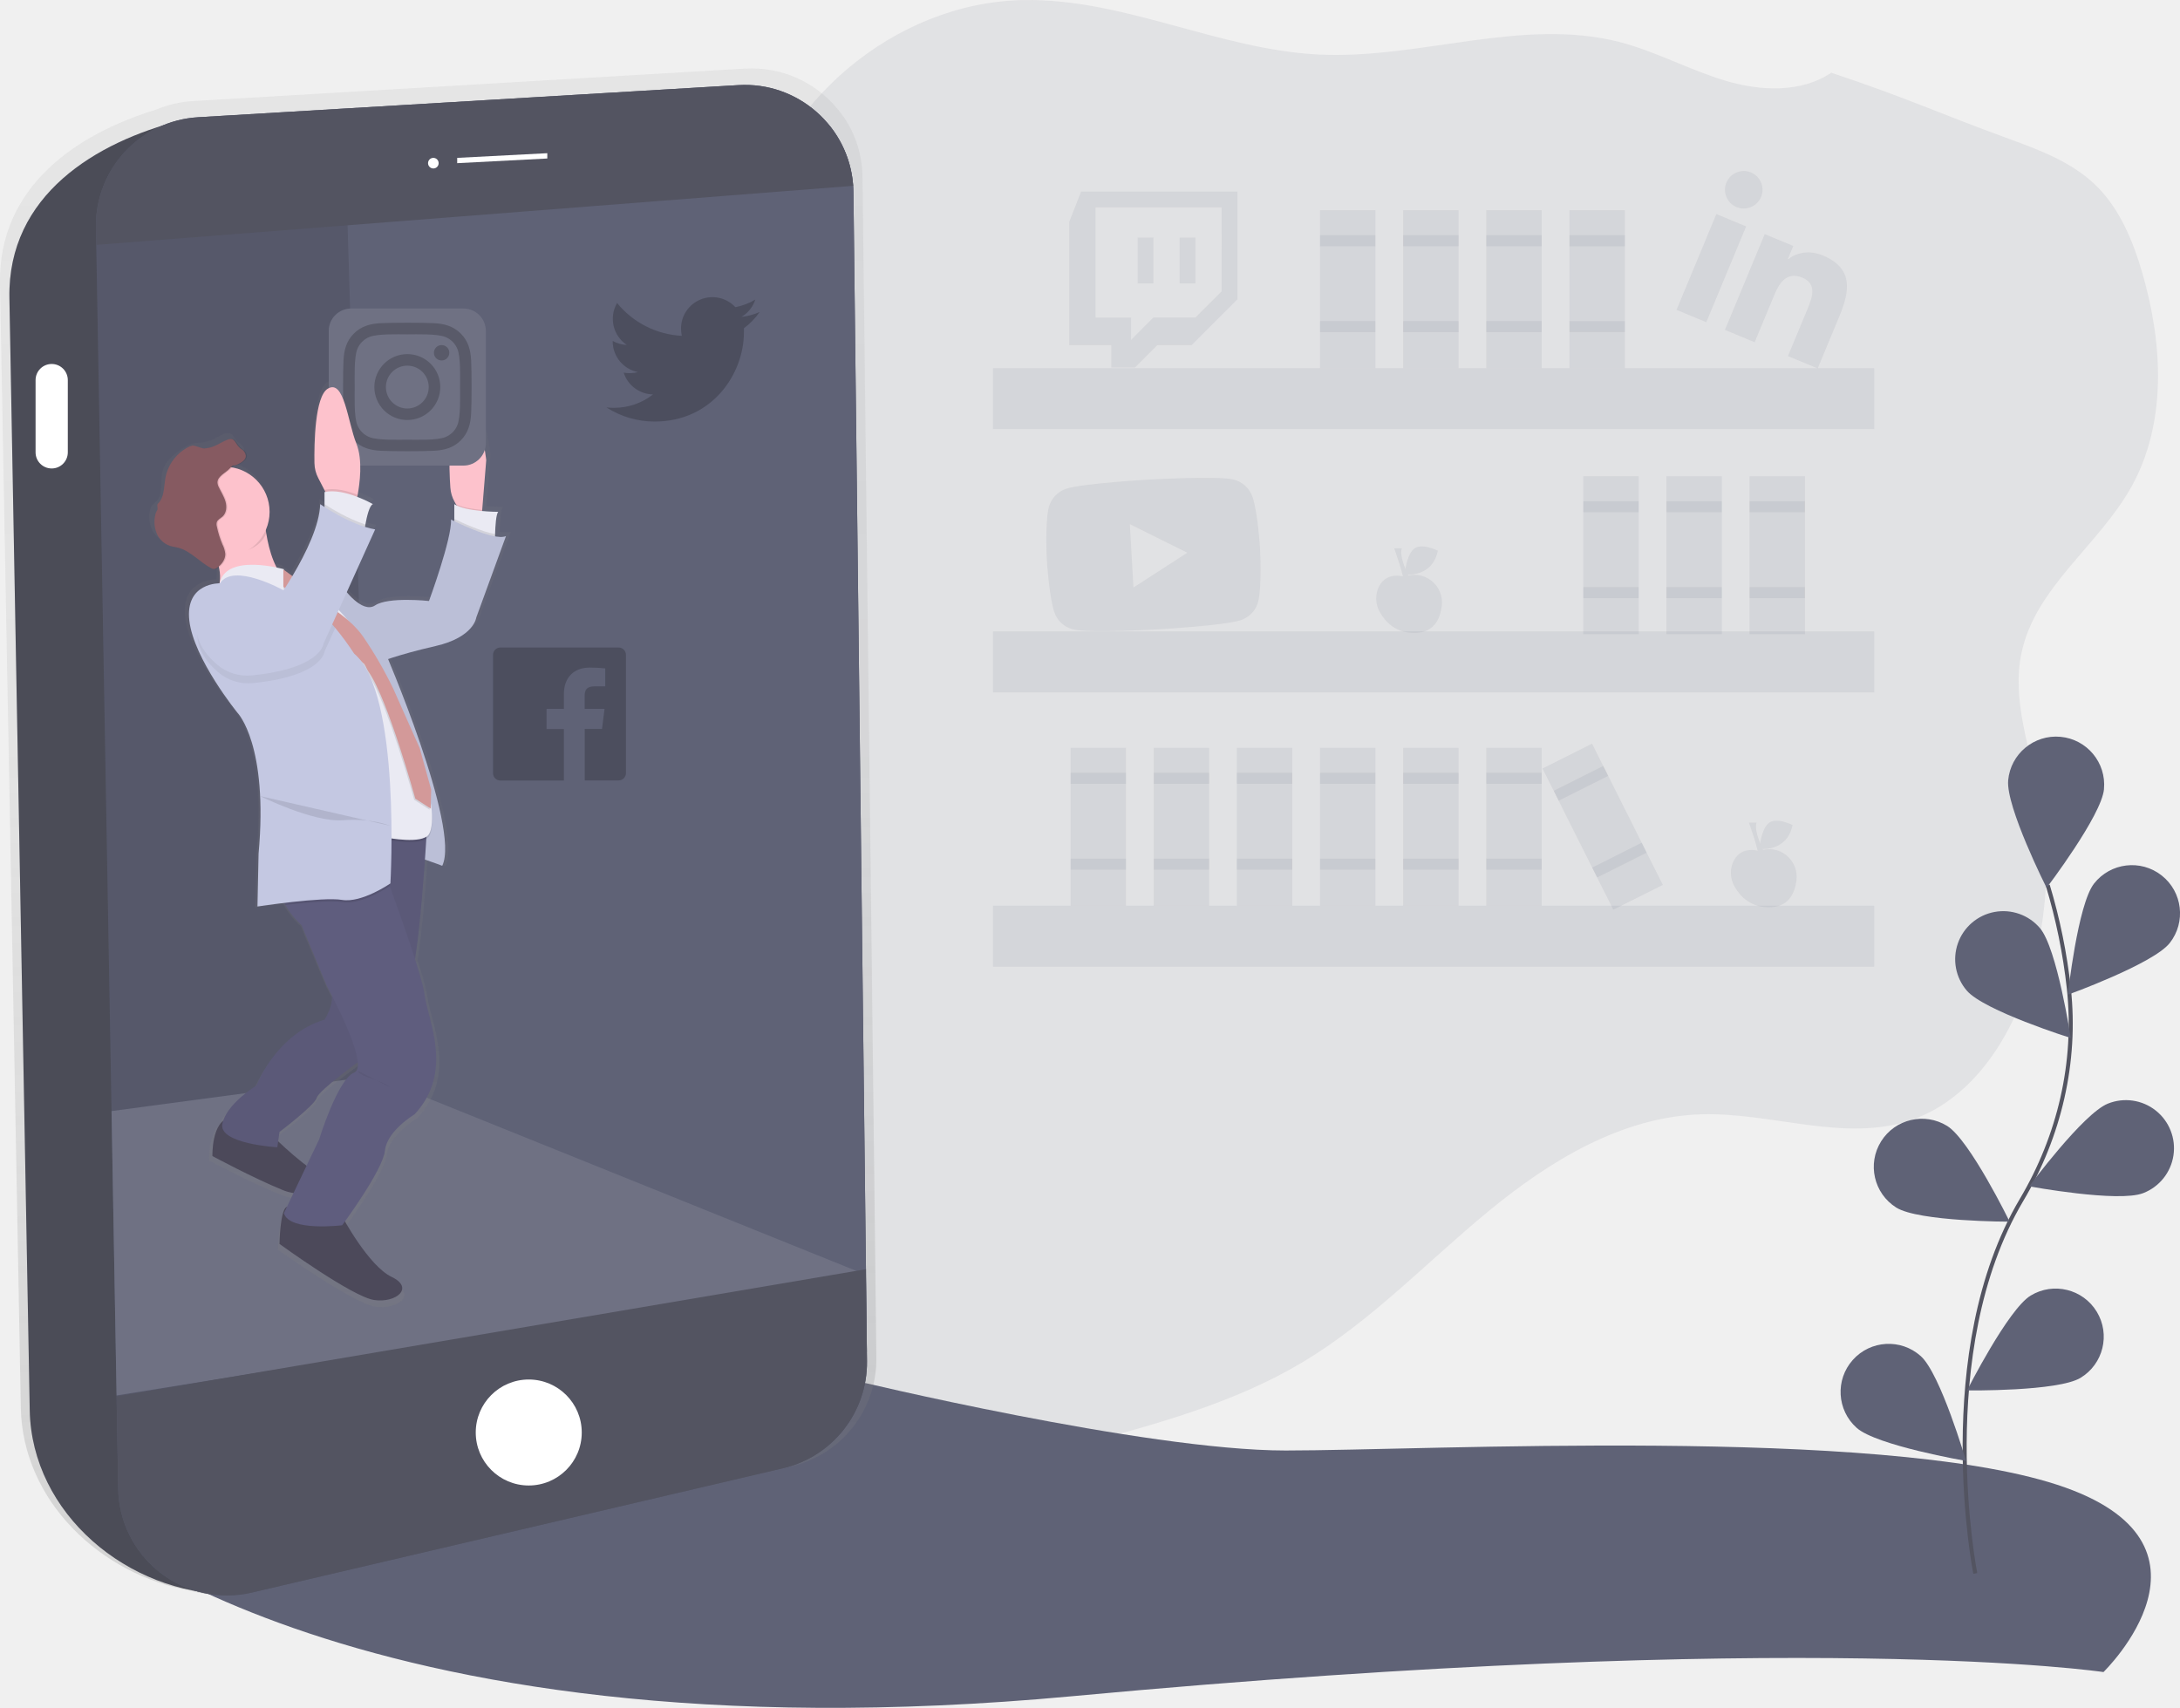
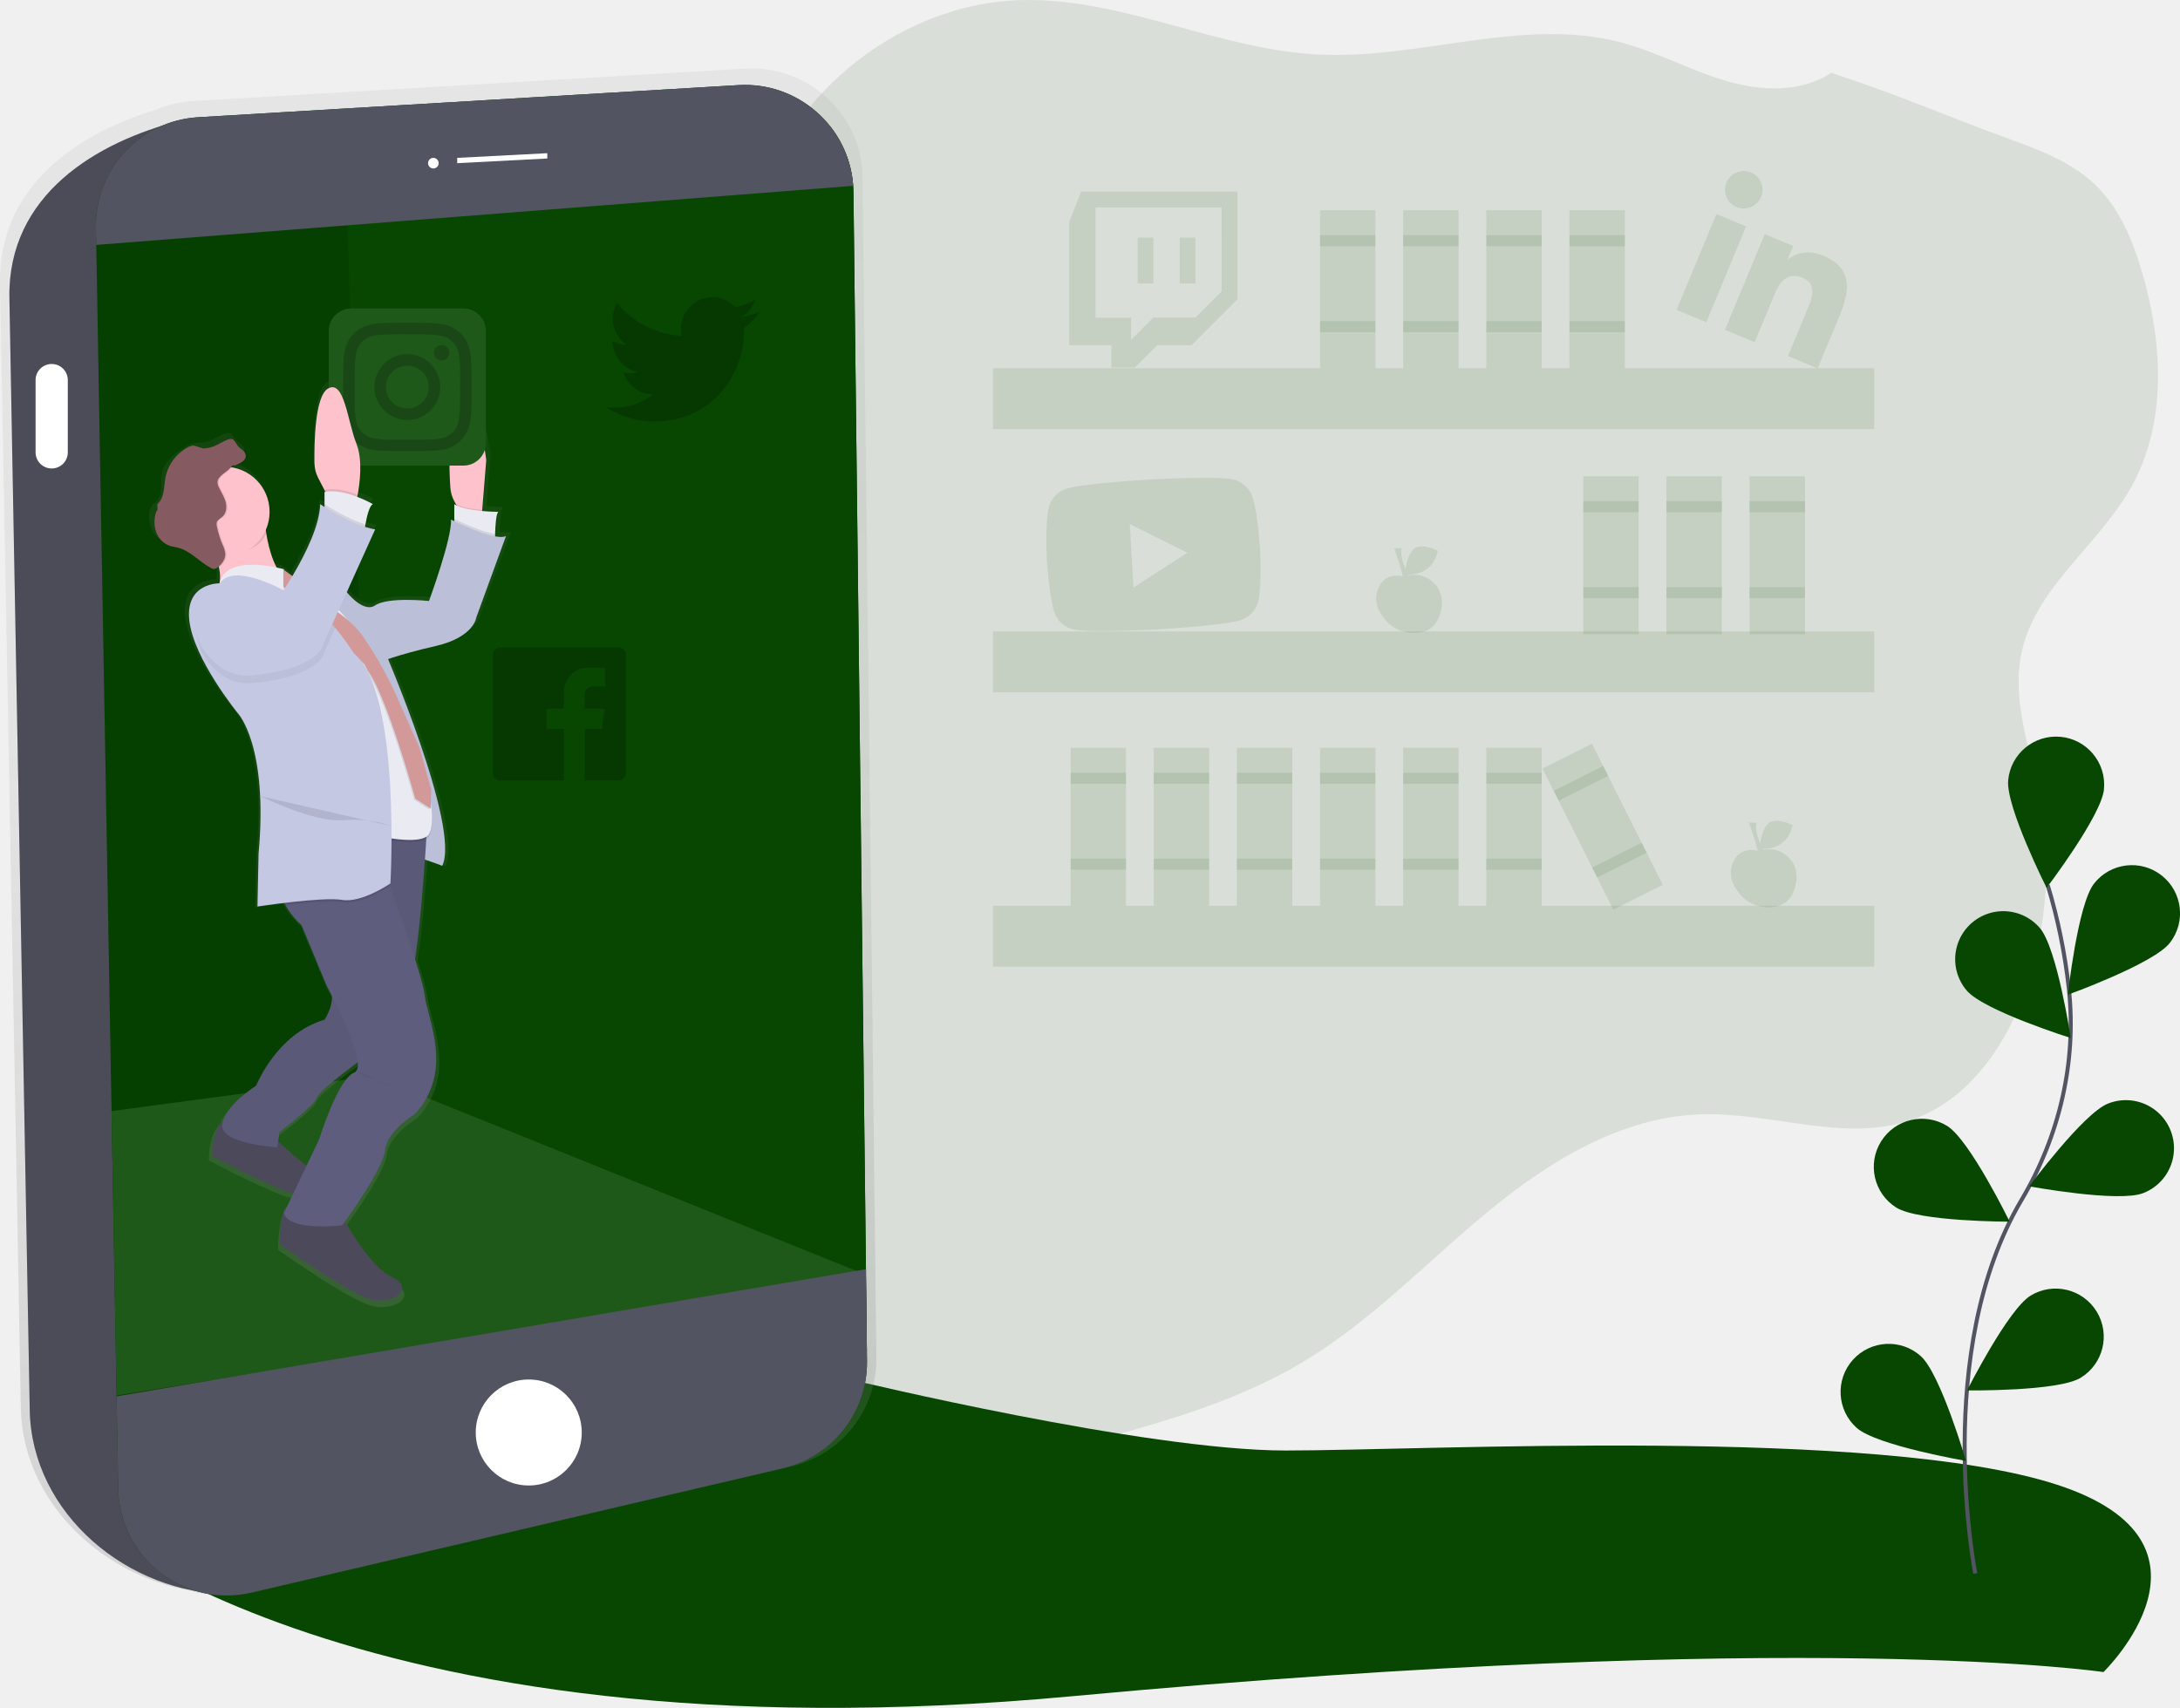
<svg xmlns="http://www.w3.org/2000/svg" xmlns:xlink="http://www.w3.org/1999/xlink" data-name="Layer 1" width="1082.19" height="847.94" viewBox="0 0 1082.19 847.94">
  <defs>
    <linearGradient id="a" x1="276.42" y1="818" x2="276.42" y2="60" gradientUnits="userSpaceOnUse">
      <stop offset="0" stop-color="gray" stop-opacity=".25" />
      <stop offset=".54" stop-color="gray" stop-opacity=".12" />
      <stop offset="1" stop-color="gray" stop-opacity=".1" />
    </linearGradient>
    <linearGradient id="b" x1="891.13" y1="675.02" x2="891.13" y2="214.93" gradientTransform="matrix(-1 0 0 1 1114 0)" xlink:href="#a" />
  </defs>
-   <path d="M909.2 36.16c37.27 12.37 51.62 19.46 88.51 32.93 15.11 5.52 30.64 11.41 42.27 22.52 12.21 11.67 18.87 27.95 23.58 44.17 10.1 34.82 12.19 74.1-5.42 105.79-16.11 29-47.49 49.78-54.54 82.18-5.2 23.89 4.26 48.17 8.9 72.17a184.8 184.8 0 01-6.35 93.79c-9.69 28.64-28.59 56.43-57.16 66.3-33.23 11.47-69.43-3.86-104.57-2.76-39.43 1.24-75.24 23.14-105.67 48.24s-57.89 54.24-91.65 74.55c-34.43 20.69-73.83 31.26-112.65 41.6-21.59 5.75-43.41 11.53-65.74 12.27-24.69.82-49.33-4.61-72.37-13.54-42.71-16.54-80.4-45.17-109.34-80.67-16.84-20.65-31.41-47.31-24.05-72.91 5.35-18.6 21-32 33-47.17 31.94-40.17 38.93-98.64 17.36-145.21-10.93-23.6-28.17-43.58-43.46-64.62s-29.13-44.43-31.5-70.33 9.64-54.65 33.65-64.64c29.45-12.24 71.25 3.84 90.26-21.78 7.2-9.71 8.12-22.5 10.32-34.38C384.29 51.68 444.1 1.12 508.1.02c49.92-.86 97 24.71 146.85 27.07 50.09 2.37 100.96-18.73 149.46-6.12 17.79 4.69 34.17 13.69 51.79 19s38 6.31 53.18-4.07" fill="#5f6276" opacity=".1" />
-   <path fill="#5f6276" opacity=".1" d="M492.93 182.79h437.49v30.27H492.93zm0 130.7h437.49v30.27H492.93zm0 136.2h437.49v30.27H492.93z" />
-   <path fill="#5f6276" opacity=".1" d="M655.27 104.38h27.51v78.42h-27.51z" />
-   <path fill="#5f6276" opacity=".1" d="M655.27 116.76h27.51v5.5h-27.51zm0 42.65h27.51v5.5h-27.51zm41.28-55.03h27.51v78.42h-27.51z" />
-   <path fill="#5f6276" opacity=".1" d="M696.55 116.76h27.51v5.5h-27.51zm0 42.65h27.51v5.5h-27.51zm41.27-55.03h27.51v78.42h-27.51z" />
-   <path fill="#5f6276" opacity=".1" d="M737.82 116.76h27.51v5.5h-27.51zm0 42.65h27.51v5.5h-27.51zm41.27-55.03h27.51v78.42h-27.51z" />
-   <path fill="#5f6276" opacity=".1" d="M779.09 116.76h27.51v5.5h-27.51zm0 42.65h27.51v5.5h-27.51zm-13.365 222.142l24.591-12.331 35.15 70.101-24.591 12.33z" />
-   <path fill="#5f6276" opacity=".1" d="M771.276 392.623l24.592-12.33 2.465 4.916-24.592 12.33zm19.118 38.117l24.592-12.331 2.465 4.916-24.592 12.33zm-4.424-194.29h27.51v78.42h-27.51z" />
-   <path fill="#5f6276" opacity=".1" d="M785.97 248.83h27.51v5.5h-27.51zm0 42.65h27.51v5.5h-27.51zm41.27-55.03h27.51v78.42h-27.51z" />
-   <path fill="#5f6276" opacity=".1" d="M827.24 248.83h27.51v5.5h-27.51zm0 42.65h27.51v5.5h-27.51zm41.27-55.03h27.51v78.42h-27.51z" />
-   <path fill="#5f6276" opacity=".1" d="M868.51 248.83h27.51v5.5h-27.51zm0 42.65h27.51v5.5h-27.51zm-337.05 79.79h27.51v78.42h-27.51z" />
-   <path fill="#5f6276" opacity=".1" d="M531.46 383.65h27.51v5.5h-27.51zm0 42.65h27.51v5.5h-27.51zm41.27-55.03h27.51v78.42h-27.51z" />
-   <path fill="#5f6276" opacity=".1" d="M572.73 383.65h27.51v5.5h-27.51zm0 42.65h27.51v5.5h-27.51zM614 371.27h27.51v78.42H614z" />
-   <path fill="#5f6276" opacity=".1" d="M614 383.65h27.51v5.5H614zm0 42.65h27.51v5.5H614zm41.27-55.03h27.51v78.42h-27.51z" />
-   <path fill="#5f6276" opacity=".1" d="M655.27 383.65h27.51v5.5h-27.51zm0 42.65h27.51v5.5h-27.51zm41.28-55.03h27.51v78.42h-27.51z" />
-   <path fill="#5f6276" opacity=".1" d="M696.55 383.65h27.51v5.5h-27.51zm0 42.65h27.51v5.5h-27.51zm41.27-55.03h27.51v78.42h-27.51z" />
-   <path fill="#5f6276" opacity=".1" d="M737.82 383.65h27.51v5.5h-27.51zm0 42.65h27.51v5.5h-27.51z" />
-   <g opacity=".1" fill="#5f6276">
+   <path d="M909.2 36.16c37.27 12.37 51.62 19.46 88.51 32.93 15.11 5.52 30.64 11.41 42.27 22.52 12.21 11.67 18.87 27.95 23.58 44.17 10.1 34.82 12.19 74.1-5.42 105.79-16.11 29-47.49 49.78-54.54 82.18-5.2 23.89 4.26 48.17 8.9 72.17a184.8 184.8 0 01-6.35 93.79c-9.69 28.64-28.59 56.43-57.16 66.3-33.23 11.47-69.43-3.86-104.57-2.76-39.43 1.24-75.24 23.14-105.67 48.24s-57.89 54.24-91.65 74.55c-34.43 20.69-73.83 31.26-112.65 41.6-21.59 5.75-43.41 11.53-65.74 12.27-24.69.82-49.33-4.61-72.37-13.54-42.71-16.54-80.4-45.17-109.34-80.67-16.84-20.65-31.41-47.31-24.05-72.91 5.35-18.6 21-32 33-47.17 31.94-40.17 38.93-98.64 17.36-145.21-10.93-23.6-28.17-43.58-43.46-64.62s-29.13-44.43-31.5-70.33 9.64-54.65 33.65-64.64c29.45-12.24 71.25 3.84 90.26-21.78 7.2-9.71 8.12-22.5 10.32-34.38C384.29 51.68 444.1 1.12 508.1.02c49.92-.86 97 24.71 146.85 27.07 50.09 2.37 100.96-18.73 149.46-6.12 17.79 4.69 34.17 13.69 51.79 19s38 6.31 53.18-4.07" fill="#074701" opacity=".1" />
+   <path fill="#074701" opacity=".1" d="M492.93 182.79h437.49v30.27H492.93zm0 130.7h437.49v30.27H492.93zm0 136.2h437.49v30.27H492.93z" />
+   <path fill="#074701" opacity=".1" d="M655.27 104.38h27.51v78.42h-27.51z" />
+   <path fill="#074701" opacity=".1" d="M655.27 116.76h27.51v5.5h-27.51zm0 42.65h27.51v5.5h-27.51zm41.28-55.03h27.51v78.42h-27.51z" />
+   <path fill="#074701" opacity=".1" d="M696.55 116.76h27.51v5.5h-27.51zm0 42.65h27.51v5.5h-27.51zm41.27-55.03h27.51v78.42h-27.51z" />
+   <path fill="#074701" opacity=".1" d="M737.82 116.76h27.51v5.5h-27.51zm0 42.65h27.51v5.5h-27.51zm41.27-55.03h27.51v78.42h-27.51z" />
+   <path fill="#074701" opacity=".1" d="M779.09 116.76h27.51v5.5h-27.51zm0 42.65h27.51v5.5h-27.51zm-13.365 222.142l24.591-12.331 35.15 70.101-24.591 12.33z" />
+   <path fill="#074701" opacity=".1" d="M771.276 392.623l24.592-12.33 2.465 4.916-24.592 12.33zm19.118 38.117l24.592-12.331 2.465 4.916-24.592 12.33zm-4.424-194.29h27.51v78.42h-27.51z" />
+   <path fill="#074701" opacity=".1" d="M785.97 248.83h27.51v5.5h-27.51zm0 42.65h27.51v5.5h-27.51zm41.27-55.03h27.51v78.42h-27.51z" />
+   <path fill="#074701" opacity=".1" d="M827.24 248.83h27.51v5.5h-27.51zm0 42.65h27.51v5.5h-27.51zm41.27-55.03h27.51v78.42h-27.51z" />
+   <path fill="#074701" opacity=".1" d="M868.51 248.83h27.51v5.5h-27.51zm0 42.65h27.51v5.5h-27.51zm-337.05 79.79h27.51v78.42h-27.51z" />
+   <path fill="#074701" opacity=".1" d="M531.46 383.65h27.51v5.5h-27.51zm0 42.65h27.51v5.5h-27.51zm41.27-55.03h27.51v78.42h-27.51z" />
+   <path fill="#074701" opacity=".1" d="M572.73 383.65h27.51v5.5h-27.51zm0 42.65h27.51v5.5h-27.51zM614 371.27h27.51v78.42H614z" />
+   <path fill="#074701" opacity=".1" d="M614 383.65h27.51v5.5H614zm0 42.65h27.51v5.5H614zm41.27-55.03h27.51v78.42h-27.51z" />
+   <path fill="#074701" opacity=".1" d="M655.27 383.65h27.51v5.5h-27.51zm0 42.65h27.51v5.5h-27.51zm41.28-55.03h27.51v78.42h-27.51z" />
+   <path fill="#074701" opacity=".1" d="M696.55 383.65h27.51v5.5h-27.51zm0 42.65h27.51v5.5h-27.51zm41.27-55.03h27.51v78.42h-27.51z" />
+   <path fill="#074701" opacity=".1" d="M737.82 383.65h27.51v5.5h-27.51zm0 42.65h27.51v5.5h-27.51z" />
+   <g opacity=".1" fill="#074701">
    <path d="M697.1 286.36s-8.34-2.83-12.36 4.52a13.41 13.41 0 00.18 12.91c2.64 4.77 8.07 11 18.37 10.41 8.73-.47 11.64-7.13 12.43-13.33a13.7 13.7 0 00-18.19-14.66z" />
    <path d="M686.66 304.45a13.41 13.41 0 01-.18-12.91c4-7.35 12.36-4.52 12.36-4.52l.43-.15a13.57 13.57 0 019.8.22 13.58 13.58 0 00-11.57-1.1l-.43.15s-8.34-2.83-12.36 4.52a13.41 13.41 0 00.18 12.91 20 20 0 009.43 8.93 20.68 20.68 0 01-7.66-8.05z" opacity=".1" />
    <path d="M692.77 289.89s3.09 2.43 10.61 0" opacity=".2" />
    <path d="M692.1 272.22s5.3 14.36 4.86 18.12l4.2-.44s-7.07-12.59-5.3-17.68z" />
    <path d="M692.1 272.22s5.3 14.36 4.86 18.12l4.2-.44s-7.07-12.59-5.3-17.68z" opacity=".2" />
    <path d="M713.75 273.42s-8.35-4.27-12.08-.74-4.31 12.54-4.31 12.54 13.61 1.87 16.39-11.8z" />
    <path d="M713.75 273.42s-8.35-4.27-12.08-.74-4.31 12.54-4.31 12.54 13.61 1.87 16.39-11.8z" opacity=".1" />
    <path d="M697.36 285.22s2.19-10.46 16.39-11.8" />
  </g>
-   <g opacity=".1" fill="#5f6276">
+   <g opacity=".1" fill="#074701">
    <path d="M873.17 422.56s-8.34-2.83-12.36 4.52a13.41 13.41 0 00.18 12.91c2.64 4.77 8.07 11 18.37 10.41 8.73-.47 11.64-7.13 12.43-13.33a13.7 13.7 0 00-18.19-14.66z" />
    <path d="M862.76 440.65a13.41 13.41 0 01-.18-12.91c4-7.35 12.36-4.52 12.36-4.52l.43-.15a13.57 13.57 0 019.8.22 13.58 13.58 0 00-11.57-1.1l-.43.15s-8.34-2.83-12.36 4.52a13.41 13.41 0 00.18 12.91 20 20 0 009.43 8.93 20.68 20.68 0 01-7.66-8.05z" opacity=".1" />
    <path d="M868.86 426.09s3.09 2.43 10.61 0" opacity=".2" />
    <path d="M868.2 408.42s5.3 14.36 4.86 18.12l4.2-.44s-7.07-12.59-5.3-17.68z" />
    <path d="M868.2 408.42s5.3 14.36 4.86 18.12l4.2-.44s-7.07-12.59-5.3-17.68z" opacity=".2" />
    <path d="M889.84 409.62s-8.35-4.27-12.08-.74-4.31 12.54-4.31 12.54 13.65 1.87 16.39-11.8z" />
    <path d="M889.84 409.62s-8.35-4.27-12.08-.74-4.31 12.54-4.31 12.54 13.65 1.87 16.39-11.8z" opacity=".1" />
    <path d="M873.46 421.41s2.19-10.46 16.39-11.8" />
  </g>
-   <path d="M33.66 748.97S166.2 876.16 532.2 842.16s512-12 512-12 66-64-23-93-313-17-383-17-215-35-215-35z" fill="#5f6276" />
+   <path d="M33.66 748.97S166.2 876.16 532.2 842.16s512-12 512-12 66-64-23-93-313-17-383-17-215-35-215-35z" fill="#074701" />
  <path d="M980.56 781.21s-21.72-110.07 23-185.51c18.77-31.66 27.41-68.35 23.45-104.94a285.89 285.89 0 00-10.46-51.23" fill="none" stroke="#535461" stroke-miterlimit="10" stroke-width="2" />
-   <path d="M1044.46 391.82c-1.21 13.13-28.49 49-28.49 49s-20.28-40.27-19.08-53.41a23.88 23.88 0 1147.56 4.37zm32.64 76.37c-8.15 10.37-50.57 25.68-50.57 25.68s4.86-44.83 13-55.2a23.89 23.89 0 1137.57 29.52zm-13.15 124.17c-12.27 4.84-56.61-3.36-56.61-3.36s26.83-36.24 39.1-41.08a23.883 23.883 0 1117.51 44.44zm-31.1 91.71c-11.28 6.84-56.37 6.26-56.37 6.26s20.32-40.26 31.59-47.1a23.882 23.882 0 0124.77 40.84zm-56.5-192.24c8.58 10 51.6 23.53 51.6 23.53s-6.74-44.59-15.32-54.6a23.883 23.883 0 10-36.28 31.07zm-35 107.72c11.18 7 56.28 7 56.28 7s-19.78-40.53-31-47.52a23.882 23.882 0 00-25.32 40.5zm-19.66 109.37c9.84 8.78 54.28 16.42 54.28 16.42s-12.64-43.28-22.49-52.07a23.882 23.882 0 10-31.8 35.64z" fill="#5f6276" />
-   <path d="M847.04 159.97l-14.77-6.14 19.76-47.55 14.77 6.14zm15.06-57.14a9.31 9.31 0 1112.14-5.08 9.34 9.34 0 01-12.14 5.08zm40.21 80.08l-14.74-6.12 9.62-23.15c2.29-5.52 5.12-12.64-2.45-15.78s-11.35 2.31-13.92 8.51l-9.78 23.54-14.75-6.13 19.76-47.55 14.16 5.89-2.7 6.49.21.09c3.52-2.92 10-4.86 17.16-1.87 14.94 6.21 13.6 17.19 8.29 30l-10.85 26.12zm-365.63-87.8l-5.87 15v61.28h20.86v11.07h11.74l11.07-11.07h17l22.81-22.81V95.11zm69.76 49.54l-13 13h-20.91l-11.07 11.12V157.7h-17.61v-54.73h62.58zm-13-26.73v22.79h-7.82v-22.74zm-20.86 0v22.79h-7.82v-22.74z" fill="#5f6276" opacity=".1" />
+   <path d="M1044.46 391.82c-1.21 13.13-28.49 49-28.49 49s-20.28-40.27-19.08-53.41a23.88 23.88 0 1147.56 4.37zm32.64 76.37c-8.15 10.37-50.57 25.68-50.57 25.68s4.86-44.83 13-55.2a23.89 23.89 0 1137.57 29.52zm-13.15 124.17c-12.27 4.84-56.61-3.36-56.61-3.36s26.83-36.24 39.1-41.08a23.883 23.883 0 1117.51 44.44zm-31.1 91.71c-11.28 6.84-56.37 6.26-56.37 6.26s20.32-40.26 31.59-47.1a23.882 23.882 0 0124.77 40.84zm-56.5-192.24c8.58 10 51.6 23.53 51.6 23.53s-6.74-44.59-15.32-54.6a23.883 23.883 0 10-36.28 31.07zm-35 107.72c11.18 7 56.28 7 56.28 7s-19.78-40.53-31-47.52a23.882 23.882 0 00-25.32 40.5zm-19.66 109.37c9.84 8.78 54.28 16.42 54.28 16.42s-12.64-43.28-22.49-52.07a23.882 23.882 0 10-31.8 35.64z" fill="#074701" />
+   <path d="M847.04 159.97l-14.77-6.14 19.76-47.55 14.77 6.14zm15.06-57.14a9.31 9.31 0 1112.14-5.08 9.34 9.34 0 01-12.14 5.08zm40.21 80.08l-14.74-6.12 9.62-23.15c2.29-5.52 5.12-12.64-2.45-15.78s-11.35 2.31-13.92 8.51l-9.78 23.54-14.75-6.13 19.76-47.55 14.16 5.89-2.7 6.49.21.09c3.52-2.92 10-4.86 17.16-1.87 14.94 6.21 13.6 17.19 8.29 30l-10.85 26.12zm-365.63-87.8l-5.87 15v61.28h20.86v11.07h11.74l11.07-11.07h17l22.81-22.81V95.11zm69.76 49.54l-13 13h-20.91l-11.07 11.12V157.7h-17.61v-54.73h62.58zm-13-26.73v22.79h-7.82v-22.74zm-20.86 0v22.79h-7.82v-22.74z" fill="#074701" opacity=".1" />
  <path d="M493.89 695.71l-.47-40.27v-1.18l-6.35-540.39c0-.66 0-1.31-.06-2a53.87 53.87 0 00-2.15-12.74c-.1-.33-.19-.65-.29-1s-.2-.61-.31-.92-.26-.77-.4-1.15-.21-.55-.31-.83-.31-.8-.47-1.2l-.33-.78c-.17-.41-.35-.81-.53-1.21l-.35-.74q-.29-.6-.59-1.2l-.37-.72q-.31-.59-.64-1.18l-.39-.7c-.23-.39-.46-.78-.69-1.16l-.41-.67c-.25-.39-.5-.78-.76-1.16l-.42-.51c-.28-.41-.57-.81-.86-1.21l-.37-.51q-.63-.85-1.3-1.67a55.29 55.29 0 00-46.39-20.51l-274 16.12a55.49 55.49 0 00-18.42 4.29C96.48 92.68 58 119.1 58.92 166.86L69.23 725c.85 46.12 39.53 83 84.46 90.81a55.35 55.35 0 0028.09.75l269.61-62.4a54.65 54.65 0 0042.55-53.71z" transform="translate(-58.9 -26.03)" fill="url(#a)" />
  <path d="M4.67 147.9l10.09 552.23c.94 51.45 48.94 91.34 99.71 91.34L91.76 59.3l-2 .51C47.75 70.42 3.74 96.83 4.67 147.9z" fill="#535461" />
  <path d="M4.67 147.9l10.09 552.23c.94 51.45 48.94 91.34 99.71 91.34L91.76 59.3l-2 .51C47.75 70.42 3.74 96.83 4.67 147.9z" opacity=".1" />
-   <path d="M430.39 675.84a54 54 0 01-41.64 53.13L124.9 790.72a53.93 53.93 0 01-66.22-51.56l-.8-45.88v-.46l-2.5-141.19-7.59-430.05-.16-8.59a53.94 53.94 0 0150.73-54.78l268.17-15.95a53.89 53.89 0 0157 50c.09 1.05.13 2.13.14 3.21l6.21 534.69v2.76l.45 38.25z" fill="#5f6276" />
+   <path d="M430.39 675.84a54 54 0 01-41.64 53.13L124.9 790.72a53.93 53.93 0 01-66.22-51.56l-.8-45.88v-.46l-2.5-141.19-7.59-430.05-.16-8.59a53.94 53.94 0 0150.73-54.78l268.17-15.95a53.89 53.89 0 0157 50c.09 1.05.13 2.13.14 3.21l6.21 534.69v2.76l.45 38.25z" fill="#074701" />
  <path d="M430.39 675.84a54 54 0 01-41.64 53.13L124.9 790.72a53.93 53.93 0 01-66.22-51.56l-.8-45.88v-.46l-2.5-141.19-7.59-430.05-.16-8.59a53.94 53.94 0 0150.73-54.78l268.17-15.95a53.89 53.89 0 0157 50c.09 1.05.13 2.13.14 3.21l6.21 534.69v2.76l.45 38.25z" opacity=".1" />
-   <path d="M430.34 671.17L190.1 696.74l-18.4-613.1L411.92 62.5a53.65 53.65 0 0111.74 33z" fill="#5f6276" />
-   <path fill="#5f6276" d="M429.89 632.92l-372.02 59.9-2.5-141.18 129.87-17.37 244.65 98.65z" />
+   <path d="M430.34 671.17L190.1 696.74l-18.4-613.1L411.92 62.5a53.65 53.65 0 0111.74 33z" fill="#074701" />
+   <path fill="#074701" d="M429.89 632.92l-372.02 59.9-2.5-141.18 129.87-17.37 244.65 98.65z" />
  <path fill="#fff" opacity=".1" d="M429.89 632.92l-372.02 59.9-2.5-141.18 129.87-17.37 244.65 98.65z" />
  <path d="M430.39 675.84a54 54 0 01-41.64 53.13L124.9 790.72a53.93 53.93 0 01-66.22-51.56l-.8-45.88 372-63.13v2.76l.45 38.25zm-6.88-583.58L47.78 121.58l-.16-8.59a53.94 53.94 0 0150.73-54.78l268.18-15.95a53.89 53.89 0 0157 50z" fill="#535461" />
  <circle cx="262.48" cy="711.22" r="26.31" fill="#fff" />
  <path fill="#fff" d="M271.69 78.69l-44.73 2.32v-2.63l44.73-2.32v2.63z" />
  <rect x="17.66" y="180.71" width="16" height="51.88" rx="8" ry="8" fill="#fff" />
  <circle cx="215.12" cy="81.01" r="2.63" fill="#fff" />
  <path d="M134.24 288.67a11.36 11.36 0 006.7 6.25c1.33.43 2.73.58 4.08.91 6.45 1.61 11 7.19 16.9 10.27a3.25 3.25 0 001.56.48h.2a1.92 1.92 0 00.37 0 3.13 3.13 0 001.65-.69l.26-.2a19.78 19.78 0 01.29 8c-2.34 0-17.49.93-15.42 18.83 2.25 19.38 24.72 46.52 24.72 46.52s15.73 16.06 10.67 70.89l-.56 26.58s6-.91 13.75-1.82q.27.53.55 1a41.39 41.39 0 008.3 10.26l12.79 30.39s1.1 2 2.72 5.1c.15 6.44-3.85 12.07-3.85 12.07-24.72 7.2-34.83 33.23-34.83 33.23s-14 8.36-17 17.67c-5.89 4.77-5.49 17.78-5.49 17.78s20.79 11.08 36 17.17a25 25 0 005.47 1.5l-3.38 7c-3.52 1.27-3.78 18.67-3.78 18.67s37.08 26.58 48.31 28.25 20.79-6.09 9-11.63c-9.5-4.46-20.1-21.5-23.86-28 4.7-6.45 19.54-27.35 20.49-35.73C252 589.5 266 581.19 266 581.19c20.22-21.6 6.74-47.08 5.06-60.37 0-.25-.07-.53-.12-.83a145.4 145.4 0 00-4.75-17c2.21-13.94 4-35.71 5-50.08 4.46 1.44 8.83 3.13 8.83 3.13 8.2-16.65-19.66-85.2-27.68-104.2 4.68-1.55 12.74-4 24.31-6.56 19.66-4.43 20.79-14.4 20.79-14.4l15.17-41c-1.29.58-3.27.55-5.59.15v-1.11c.12-3.89.49-10.1 1.63-11.23 0 0-3.73 0-8.26-.4v-.55l2-25.07s-2.81-27.69-12.36-23.82c-7.67 3.11-6.64 28-5.94 37.69a16.81 16.81 0 002.13 7l.64 1.14.44.78a9.44 9.44 0 01-1.21-.69v8.58c-1.06-.51-1.69-.82-1.69-.82.56 9.42-11.24 41-11.24 41s-20.79-2.22-27.53 2.22c-4.94 3.25-11.4-3-14.49-6.61l14.49-31.6a41.43 41.43 0 01-5.17-1.26c.06-.38.14-.79.21-1.21.74-4 2.06-9.56 3.84-10.26a63 63 0 00-8-3.66c.06-.32.13-.66.21-1 1.05-5.54 2.7-17.51-.65-25.77-4.49-11.08-6.18-32.68-14.61-27.69-6.69 4-7 27.79-6.85 37.46a16.61 16.61 0 001.92 7.51l3.25 6.15.45.85-.45.08v7.57c-1.42-.9-2.25-1.47-2.25-1.47-.28 10.65-7.33 24.84-14.22 36.26l-3.5-2.52-.86-.62a2.14 2.14 0 010-.33s-1.44-.41-3.72-.87c-2.83-5.37-4.41-11.85-5.29-17.23-.09-.56-.17-1.11-.25-1.64a22.35 22.35 0 002-9.17 22.81 22.81 0 00-19.26-22.4c.69-.77 1-1 1.2-1h.15a4.17 4.17 0 002.54-.68c1.78-.87 3.79-2.16 3.78-4.11 0-1.43-1.14-2.61-2.34-3.42-2.9-1.94-3-5.29-5.68-5a3.58 3.58 0 00-1.53.2c-2.47.81-4.62 2.36-7 3.34a16.64 16.64 0 01-5.28 1.2 21.85 21.85 0 00-3.46.27 10.16 10.16 0 00-2.61 1.06c-5.08 2.77-10.93 7-12.56 12.47-1.53 5.14.59 11.81-3.35 15.51a14.5 14.5 0 00-2 1.89 6.56 6.56 0 00-1 2.52 15.11 15.11 0 00.95 9.1zM237 555c.21 2.65-.29 4.53-1.84 5.14-8.43 3.32-18 33.78-18 33.78l-6.39 13.19a170 170 0 01-14.53-12.29l.69-4.77s18-13.29 19.1-17.17c.89-3.13 15.42-13.88 20.97-17.88z" transform="translate(-58.9 -26.03)" fill="url(#b)" />
  <path d="M190.6 322.34s38.2 88.42 28.93 107.52c0 0-15.28-6-17.47-4.91s-24-114.07-24-114.07z" fill="#c4c8e2" />
  <path d="M190.6 322.34s38.2 88.42 28.93 107.52c0 0-15.28-6-17.47-4.91s-24-114.07-24-114.07z" opacity=".05" />
  <path d="M169.86 603.97s13.1 24.56 24.56 30 2.18 13.1-8.73 11.46-46.94-27.84-46.94-27.84.25-17.15 3.67-18.4 27.44 4.78 27.44 4.78zm-34.39-39.85s18.56 18.56 26.74 20.19-7.1 12.55-21.83 6.55-34.93-16.89-34.93-16.89-.55-17.47 8.73-19.1 21.29 9.25 21.29 9.25z" fill="#4c495a" />
  <path d="M211.88 412.39s-3.78 66.58-8.78 75.87-23.47 37.66-23.47 37.66-21.29 15.28-22.38 19.1-18.5 16.95-18.5 16.95l-1.09 7.64s-28.93-1.64-27.29-11.46 16.92-19.18 16.92-19.18 9.81-25.61 33.81-32.7c0 0 7.64-10.92 1.09-19.65 0 0-16.37-40.93-25.65-45.85s3.82-33.29 3.82-33.29z" fill="#5f5d7e" />
  <path d="M211.88 412.39s-3.78 66.58-8.78 75.87-23.47 37.66-23.47 37.66-21.29 15.28-22.38 19.1-18.5 16.95-18.5 16.95l-1.09 7.64s-28.93-1.64-27.29-11.46 16.92-19.18 16.92-19.18 9.81-25.61 33.81-32.7c0 0 7.64-10.92 1.09-19.65 0 0-16.37-40.93-25.65-45.85s3.82-33.29 3.82-33.29z" opacity=".05" />
  <path d="M158.4 565.76l-17.47 36.57c2.73 9.28 28.93 6 28.93 6s20.24-27.29 21.24-37.11 14.74-18 14.74-18c19.65-21.29 6.55-46.39 4.91-59.49 0-.25-.07-.52-.12-.81-1.45-8.78-10.28-34.06-17.15-53-4.63-12.75-8.38-22.62-8.38-22.62s-36.57 1.64-44.21 14.74c-3.5 6-1.93 12.24.79 17.25a40.65 40.65 0 008.07 10.11l12.43 30s21.83 39.84 13.64 43.12-17.42 33.24-17.42 33.24z" fill="#5f5d7e" />
  <path d="M223.57 242.14a16.74 16.74 0 002.07 6.95l.62 1.12 3.08 5.55h9.82l.21-2.58 2-24.71s-2.73-27.29-12-23.47c-7.47 3.06-6.48 27.58-5.8 37.14z" fill="#fdc2cc" />
  <path d="M226.27 250.21l3.08 5.55h9.82l.21-2.58c-4.57-.41-10.02-1.21-13.11-2.97z" opacity=".1" />
  <path d="M225.53 250.3v12.55l20.19 5.46s0-1.3.05-3.13c.11-3.83.47-10 1.58-11.06.01 0-16.37 0-21.82-3.82z" fill="#eaeaf3" />
  <path d="M225.53 257.66v5.19l20.19 5.46s0-1.3.05-3.13c-6.67-1.21-16.42-5.67-20.24-7.52z" opacity=".1" />
  <path d="M107.74 278.37c4 11.51-1.2 16.68-1.2 16.68s49.12 3.27 37.11-5.46c-7-5.1-10.12-16.35-11.48-24.82a84.65 84.65 0 01-1.07-10.65s-39.25-.58-31.11 10.37a52.55 52.55 0 017.75 13.88z" fill="#fdc2cc" />
  <path d="M100 264.49c4 5.38 5.31 6.17 6.65 10.06a21.94 21.94 0 003.72.31c9.36 0 18.47-1.93 21.81-10.09a84.65 84.65 0 01-1.08-10.65s-39.25-.58-31.1 10.37z" opacity=".1" />
  <circle cx="111.45" cy="254.12" r="22.38" fill="#fdc2cc" />
  <path d="M223.89 257.97s21.29 10.92 27.29 8.19l-14.74 40.39s-1.09 9.82-20.19 14.19-28.38 8.19-28.38 8.19l-35.48-42 18 4.91s9.28 13.1 15.83 8.73 26.74-2.18 26.74-2.18 11.48-31.17 10.93-40.42z" fill="#c4c8e2" />
  <path d="M223.89 257.97s21.29 10.92 27.29 8.19l-14.74 40.39s-1.09 9.82-20.19 14.19-28.38 8.19-28.38 8.19l-35.48-42 18 4.91s9.28 13.1 15.83 8.73 26.74-2.18 26.74-2.18 11.48-31.17 10.93-40.42z" opacity=".05" />
  <path d="M140.93 283.7s-28.85-8.25-31.89 7.08c0 0 13.33-6.5 32.44 5 1.43.86 2.83 1.78 4.2 2.74 16.81 11.78 28.55 30 33.27 50.71l12.15 53.41 1.13 14.33s17.47 3.45 20.74-1.72 1.09-22.41-3.82-28.15-12.55-30.43-12.55-30.43l-4.78-14.33a95.85 95.85 0 00-18.72-32.78l-1.15-1.39a71.66 71.66 0 00-26.61-19.9c-2.77-1.23-4.79-2.76-4.41-4.57z" opacity=".1" />
  <path d="M140.93 282.61s-28.85-8.25-31.89 7.08c0 0 13.33-6.5 32.44 5 1.43.86 2.83 1.78 4.2 2.74 16.81 11.78 28.55 30 33.27 50.71l12.15 53.4 1.09 14.36s17.47 3.45 20.74-1.72 1.09-22.41-3.82-28.15-12.55-30.45-12.55-30.45l-4.78-14.33a95.85 95.85 0 00-18.68-32.79l-1.15-1.39a71.66 71.66 0 00-26.61-19.9c-2.77-1.2-4.79-2.75-4.41-4.56z" fill="#eaeaf3" />
  <path d="M213.49 392.63l-.24 9.4-7.64-4.91s-13.61-49.53-23.2-63c-1.13-1.59-1.68-4-2.73-4.37l-39-37.66v-8.73s19.92 14.74 21.56 17.47c.7 1.16 11.16 6.88 17.47 15.83a197.85 197.85 0 0115 25.92l13.08 29.39z" opacity=".1" />
  <path d="M140.66 282.77v8.46l39.57 37.93c1.05.4 1.6 2.78 2.73 4.37 9.59 13.51 23.2 63 23.2 63l7.64 4.91.24-9.4-5.7-20.62-13.1-29.45a197.8 197.8 0 00-15-25.92c-6.3-9-16.77-14.67-17.47-15.83-1.41-2.35-16.8-13.62-21-16.69z" fill="#d39999" />
-   <rect x="163.19" y="153.16" width="78" height="78" rx="11.17" ry="11.17" fill="#5f6276" />
+   <rect x="163.19" y="153.16" width="78" height="78" rx="11.17" ry="11.17" fill="#074701" />
  <rect x="163.19" y="153.16" width="78" height="78" rx="11.17" ry="11.17" fill="#fff" opacity=".1" />
  <path d="M202.2 175.81a16.36 16.36 0 1016.36 16.36 16.33 16.33 0 00-16.36-16.36zm0 27a10.63 10.63 0 1110.63-10.63 10.65 10.65 0 01-10.63 10.63zm20.84-27.66a3.82 3.82 0 11-3.82-3.82 3.81 3.81 0 013.83 3.81zm10.84 3.82c-.24-5.11-1.41-9.64-5.15-13.37s-8.26-4.9-13.37-5.15c-5.27-.3-21.06-.3-26.32 0-5.1.24-9.62 1.41-13.37 5.14s-4.9 8.26-5.15 13.37c-.3 5.27-.3 21.06 0 26.32.24 5.11 1.41 9.64 5.15 13.37s8.26 4.9 13.37 5.15c5.27.3 21.06.3 26.32 0 5.11-.24 9.64-1.41 13.37-5.15s4.9-8.26 5.15-13.37c.3-5.27.3-21 0-26.31zm-6.78 32a10.77 10.77 0 01-6.06 6.06c-4.2 1.67-14.17 1.28-18.81 1.28s-14.62.37-18.81-1.28a10.77 10.77 0 01-6.06-6.06c-1.67-4.2-1.28-14.17-1.28-18.81s-.37-14.62 1.28-18.81a10.77 10.77 0 016.06-6.06c4.2-1.67 14.17-1.28 18.81-1.28s14.62-.37 18.81 1.28a10.77 10.77 0 016.06 6.06c1.67 4.2 1.28 14.17 1.28 18.81s.36 14.62-1.28 18.81z" opacity=".2" />
  <path d="M118.91 230.36c1.73-.85 3.68-2.13 3.67-4.05a4.45 4.45 0 00-2.28-3.34c-3.12-2.12-2.88-6-6.46-4.77-2.4.8-4.49 2.32-6.83 3.29a16 16 0 01-5.13 1.19 20.93 20.93 0 00-3.37.27 9.79 9.79 0 00-2.54 1 21.92 21.92 0 00-10.31 12.86c-1.48 5.07-1.33 11.07-5.15 14.71a14.19 14.19 0 00-1.9 1.86 6.51 6.51 0 00-1 2.49 15.09 15.09 0 00.75 9.06 11.1 11.1 0 006.51 6.16c1.29.42 2.65.57 4 .9 6.27 1.58 10.71 7.08 16.42 10.12a3.13 3.13 0 001.52.48 3 3 0 001.6-.68c2.21-1.58 4-4 4-6.74a13.63 13.63 0 00-1.46-4.86 47.09 47.09 0 01-2.73-8.79 4.29 4.29 0 01-.06-2.13c.41-1.32 1.88-1.94 2.9-2.88 1.94-1.8 2.17-4.84 1.45-7.38s-2.21-4.78-3.33-7.17a5.65 5.65 0 01-.66-2.33c0-3.19 4.31-4.92 6.13-7 2.45-2.88.89-.6 4.26-2.27z" opacity=".1" />
  <path d="M118.36 230.36c1.73-.85 3.68-2.13 3.67-4.05a4.45 4.45 0 00-2.28-3.37c-3.12-2.12-2.88-6-6.46-4.77-2.4.8-4.49 2.32-6.83 3.29a16 16 0 01-5.13 1.19c-1.13.07-4.77-1.65-5.87-1.4a9.79 9.79 0 00-2.54 1 21.92 21.92 0 00-10.31 12.86c-1.48 5.07-.45 11.4-4.27 15-.64.61.23 2.47-.29 3.19a6.51 6.51 0 00-1 2.49 15.09 15.09 0 00.75 9.06 11.1 11.1 0 006.51 6.16c1.29.42 2.65.57 4 .9 6.27 1.58 10.71 7.08 16.42 10.12a3.13 3.13 0 001.52.48 3 3 0 001.6-.68c2.21-1.58 4-4 4-6.74a13.63 13.63 0 00-1.46-4.86 47.09 47.09 0 01-2.73-8.79 4.29 4.29 0 01-.06-2.13c.41-1.32 1.88-1.94 2.9-2.88 1.94-1.8 2.17-4.84 1.45-7.38s-2.21-4.78-3.33-7.17a5.65 5.65 0 01-.66-2.33c0-3.19 4.31-4.92 6.13-7 2.46-2.8.9-.52 4.27-2.19z" fill="#865a61" />
  <path d="M141.72 449.29c10-1.18 22.6-2.34 28.14-1.42 8.91 1.48 21.41-6.46 23.66-7.95-4.63-12.75-8.38-22.62-8.38-22.62s-36.57 1.64-44.21 14.74c-3.5 6-1.93 12.24.79 17.25z" opacity=".1" />
  <path d="M93.99 308.15c2.18 19.1 24 45.85 24 45.85s15.28 15.83 10.37 69.86l-.55 26.2s32.2-4.91 42-3.27 24-8.19 24-8.19 5.46-94.42-18-114.07a138.64 138.64 0 00-9.43-12.83c-6.3-7.63-14.87-16.22-22.88-18.34a14.32 14.32 0 00-3.16-.49s-24.56-13.64-31.11-3.27c.04-.01-17.42-.55-15.24 18.55z" fill="#c4c8e2" />
  <path d="M193.6 409.97s-8.73-3.82-23.47-2.73-41-12-41-12" opacity=".1" />
  <path d="M177.77 531.65s-.55 1.64 6.55 3.82 9.28 4.37 9.28 4.37" opacity=".05" />
  <path d="M156.1 229.91a16.56 16.56 0 001.87 7.4l3.13 6.06 2.18 4.2 13.64 1.09s.28-1.12.63-3c1-5.46 2.63-17.25-.63-25.4-4.37-10.92-6-32.2-14.19-27.29-6.46 3.92-6.77 27.41-6.63 36.94z" fill="#fdc2cc" />
  <path d="M161.1 243.2v.17l2.18 4.2 13.64 1.09s.28-1.12.63-3c-4.85-1.88-11.25-3.61-16.45-2.46z" opacity=".1" />
  <path d="M161.1 244.29v9.82l19.65 10.37s.22-1.78.64-4.08c.71-3.95 2-9.43 3.73-10.11-.02.01-14.17-8.18-24.02-6z" fill="#eaeaf3" />
  <path d="M107.99 333.5a23.12 23.12 0 0017.65 5.65c34.55-3.51 35.49-15.72 35.49-15.72l5.31-11.74c-6.3-7.63-14.87-16.22-22.88-18.34-5.73 9.23-10.8 15.89-10.8 15.89s-25.65-19.65-33.29-1.09c-4.47 10.82 2.18 19.76 8.52 25.35z" opacity=".05" />
  <path d="M161.1 250.31v3.81l19.65 10.37s.22-1.78.64-4.08c-8.44-2.72-16.82-7.86-20.29-10.1z" opacity=".1" />
  <path d="M158.94 250.3s14.74 10.37 27.29 12.55l-25.65 56.76s-.94 12.21-35.49 15.72a23.13 23.13 0 01-17.65-5.65c-6.33-5.6-13-14.55-8.53-25.35 7.64-18.56 33.29 1.09 33.29 1.09s26.2-34.38 26.74-55.12z" fill="#c4c8e2" />
  <path d="M369.3 162.97v2c0 20.59-15.67 44.32-44.32 44.32a44 44 0 01-23.92-7 32.22 32.22 0 003.76.19 31.2 31.2 0 0019.34-6.65 15.6 15.6 0 01-14.56-10.8 19.64 19.64 0 002.94.24 16.47 16.47 0 004.1-.53 15.58 15.58 0 01-12.49-15.29v-.19a15.69 15.69 0 007 2 15.6 15.6 0 01-4.82-20.83 44.28 44.28 0 0032.12 16.3 17.58 17.58 0 01-.39-3.57 15.59 15.59 0 0127-10.66 30.67 30.67 0 009.89-3.76 15.53 15.53 0 01-6.85 8.58 31.23 31.23 0 009-2.41 33.48 33.48 0 01-7.8 8.06zm-58.56 162.15v58.71a3.64 3.64 0 01-3.64 3.64h-16.83v-25.55h8.57l1.26-9.95h-9.87v-6.36c0-2.89.8-4.85 4.94-4.85h5.27v-8.91a70.91 70.91 0 00-7.69-.4c-7.6 0-12.82 4.64-12.82 13.17v7.35h-8.6v10h8.6v25.56h-31.55a3.65 3.65 0 01-3.64-3.64v-58.77a3.65 3.65 0 013.64-3.64h58.72a3.65 3.65 0 013.64 3.64z" opacity=".2" />
-   <path d="M621.82 246.87a13.31 13.31 0 00-9.89-8.88c-8.38-1.76-41.45.11-41.45.11s-33.08 1.87-41.2 4.56a13.31 13.31 0 00-8.82 9.94c-1.74 8.43-.76 25.75-.76 25.75s1 17.32 3.66 25.5a13.11 13.11 0 009.88 8.73c8.38 1.76 41.45-.11 41.45-.11s33.08-1.87 41.2-4.56a13.11 13.11 0 008.83-9.79c1.74-8.43.76-25.75.76-25.75s-.98-17.32-3.66-25.5zm-59.16 44.84l-1.78-31.46 28.54 14.16-26.76 17.29z" fill="#5f6276" opacity=".1" />
+   <path d="M621.82 246.87a13.31 13.31 0 00-9.89-8.88c-8.38-1.76-41.45.11-41.45.11s-33.08 1.87-41.2 4.56a13.31 13.31 0 00-8.82 9.94c-1.74 8.43-.76 25.75-.76 25.75s1 17.32 3.66 25.5a13.11 13.11 0 009.88 8.73c8.38 1.76 41.45-.11 41.45-.11s33.08-1.87 41.2-4.56a13.11 13.11 0 008.83-9.79c1.74-8.43.76-25.75.76-25.75s-.98-17.32-3.66-25.5zm-59.16 44.84l-1.78-31.46 28.54 14.16-26.76 17.29z" fill="#074701" opacity=".1" />
</svg>
